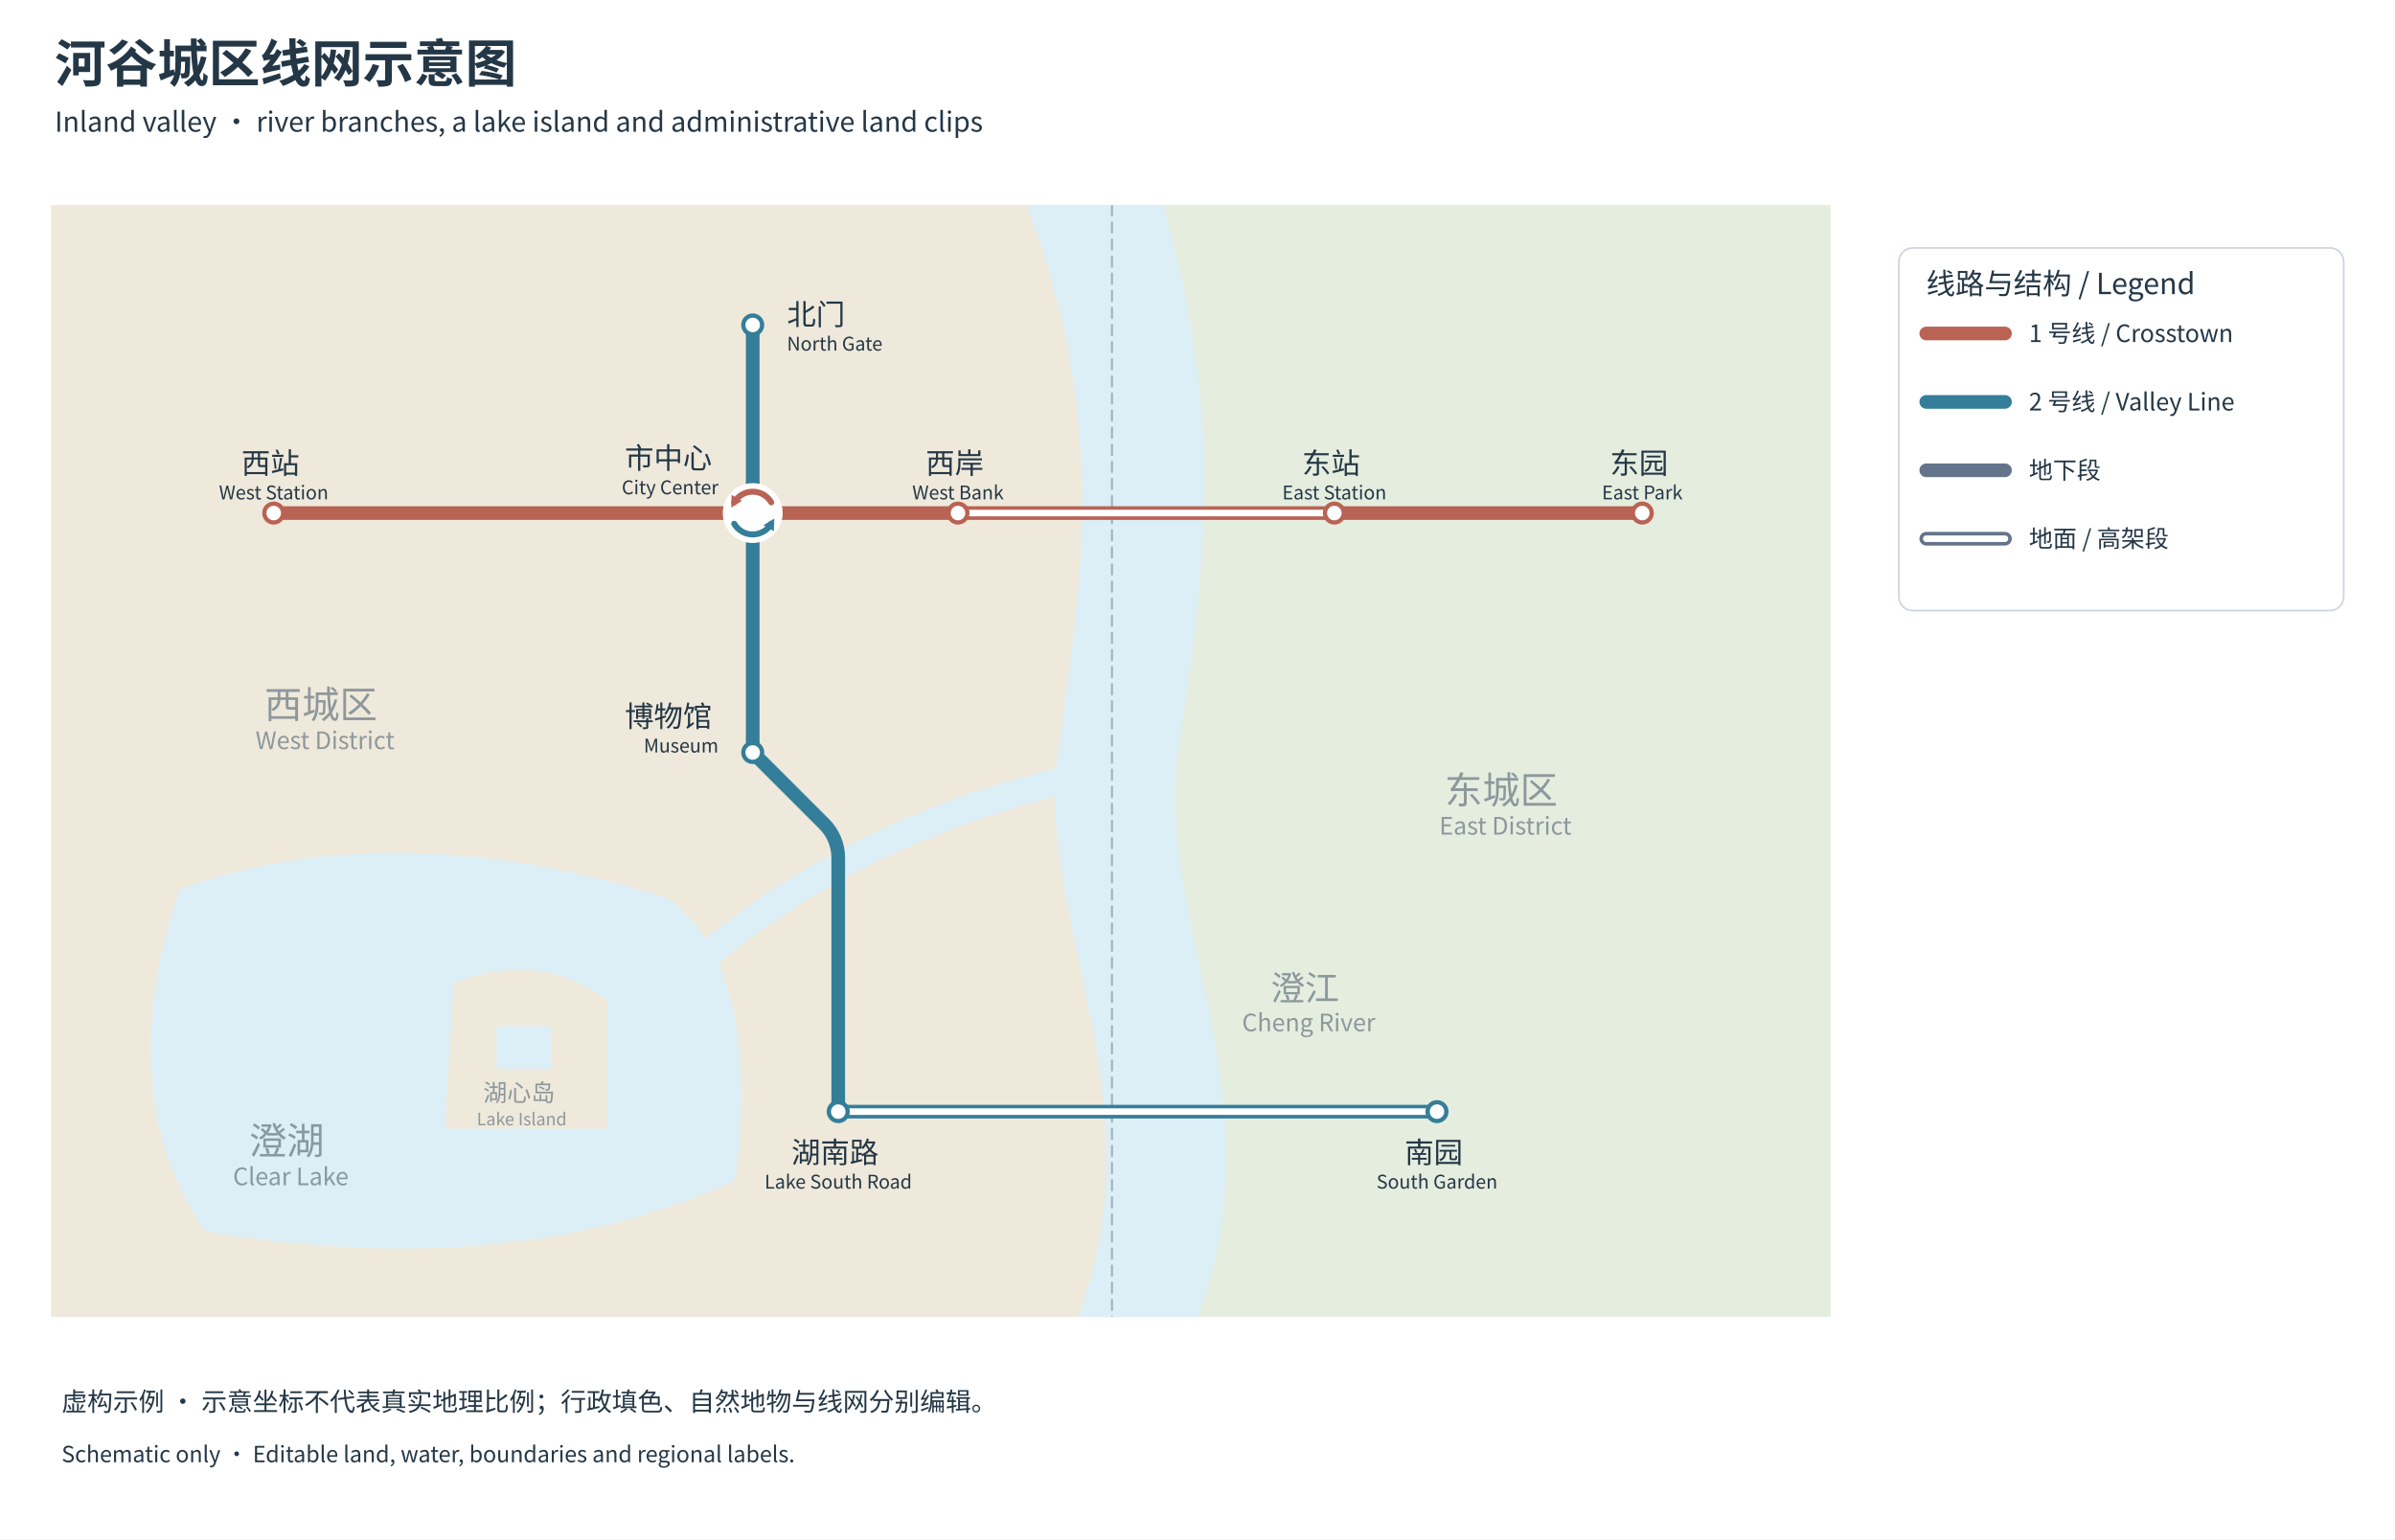
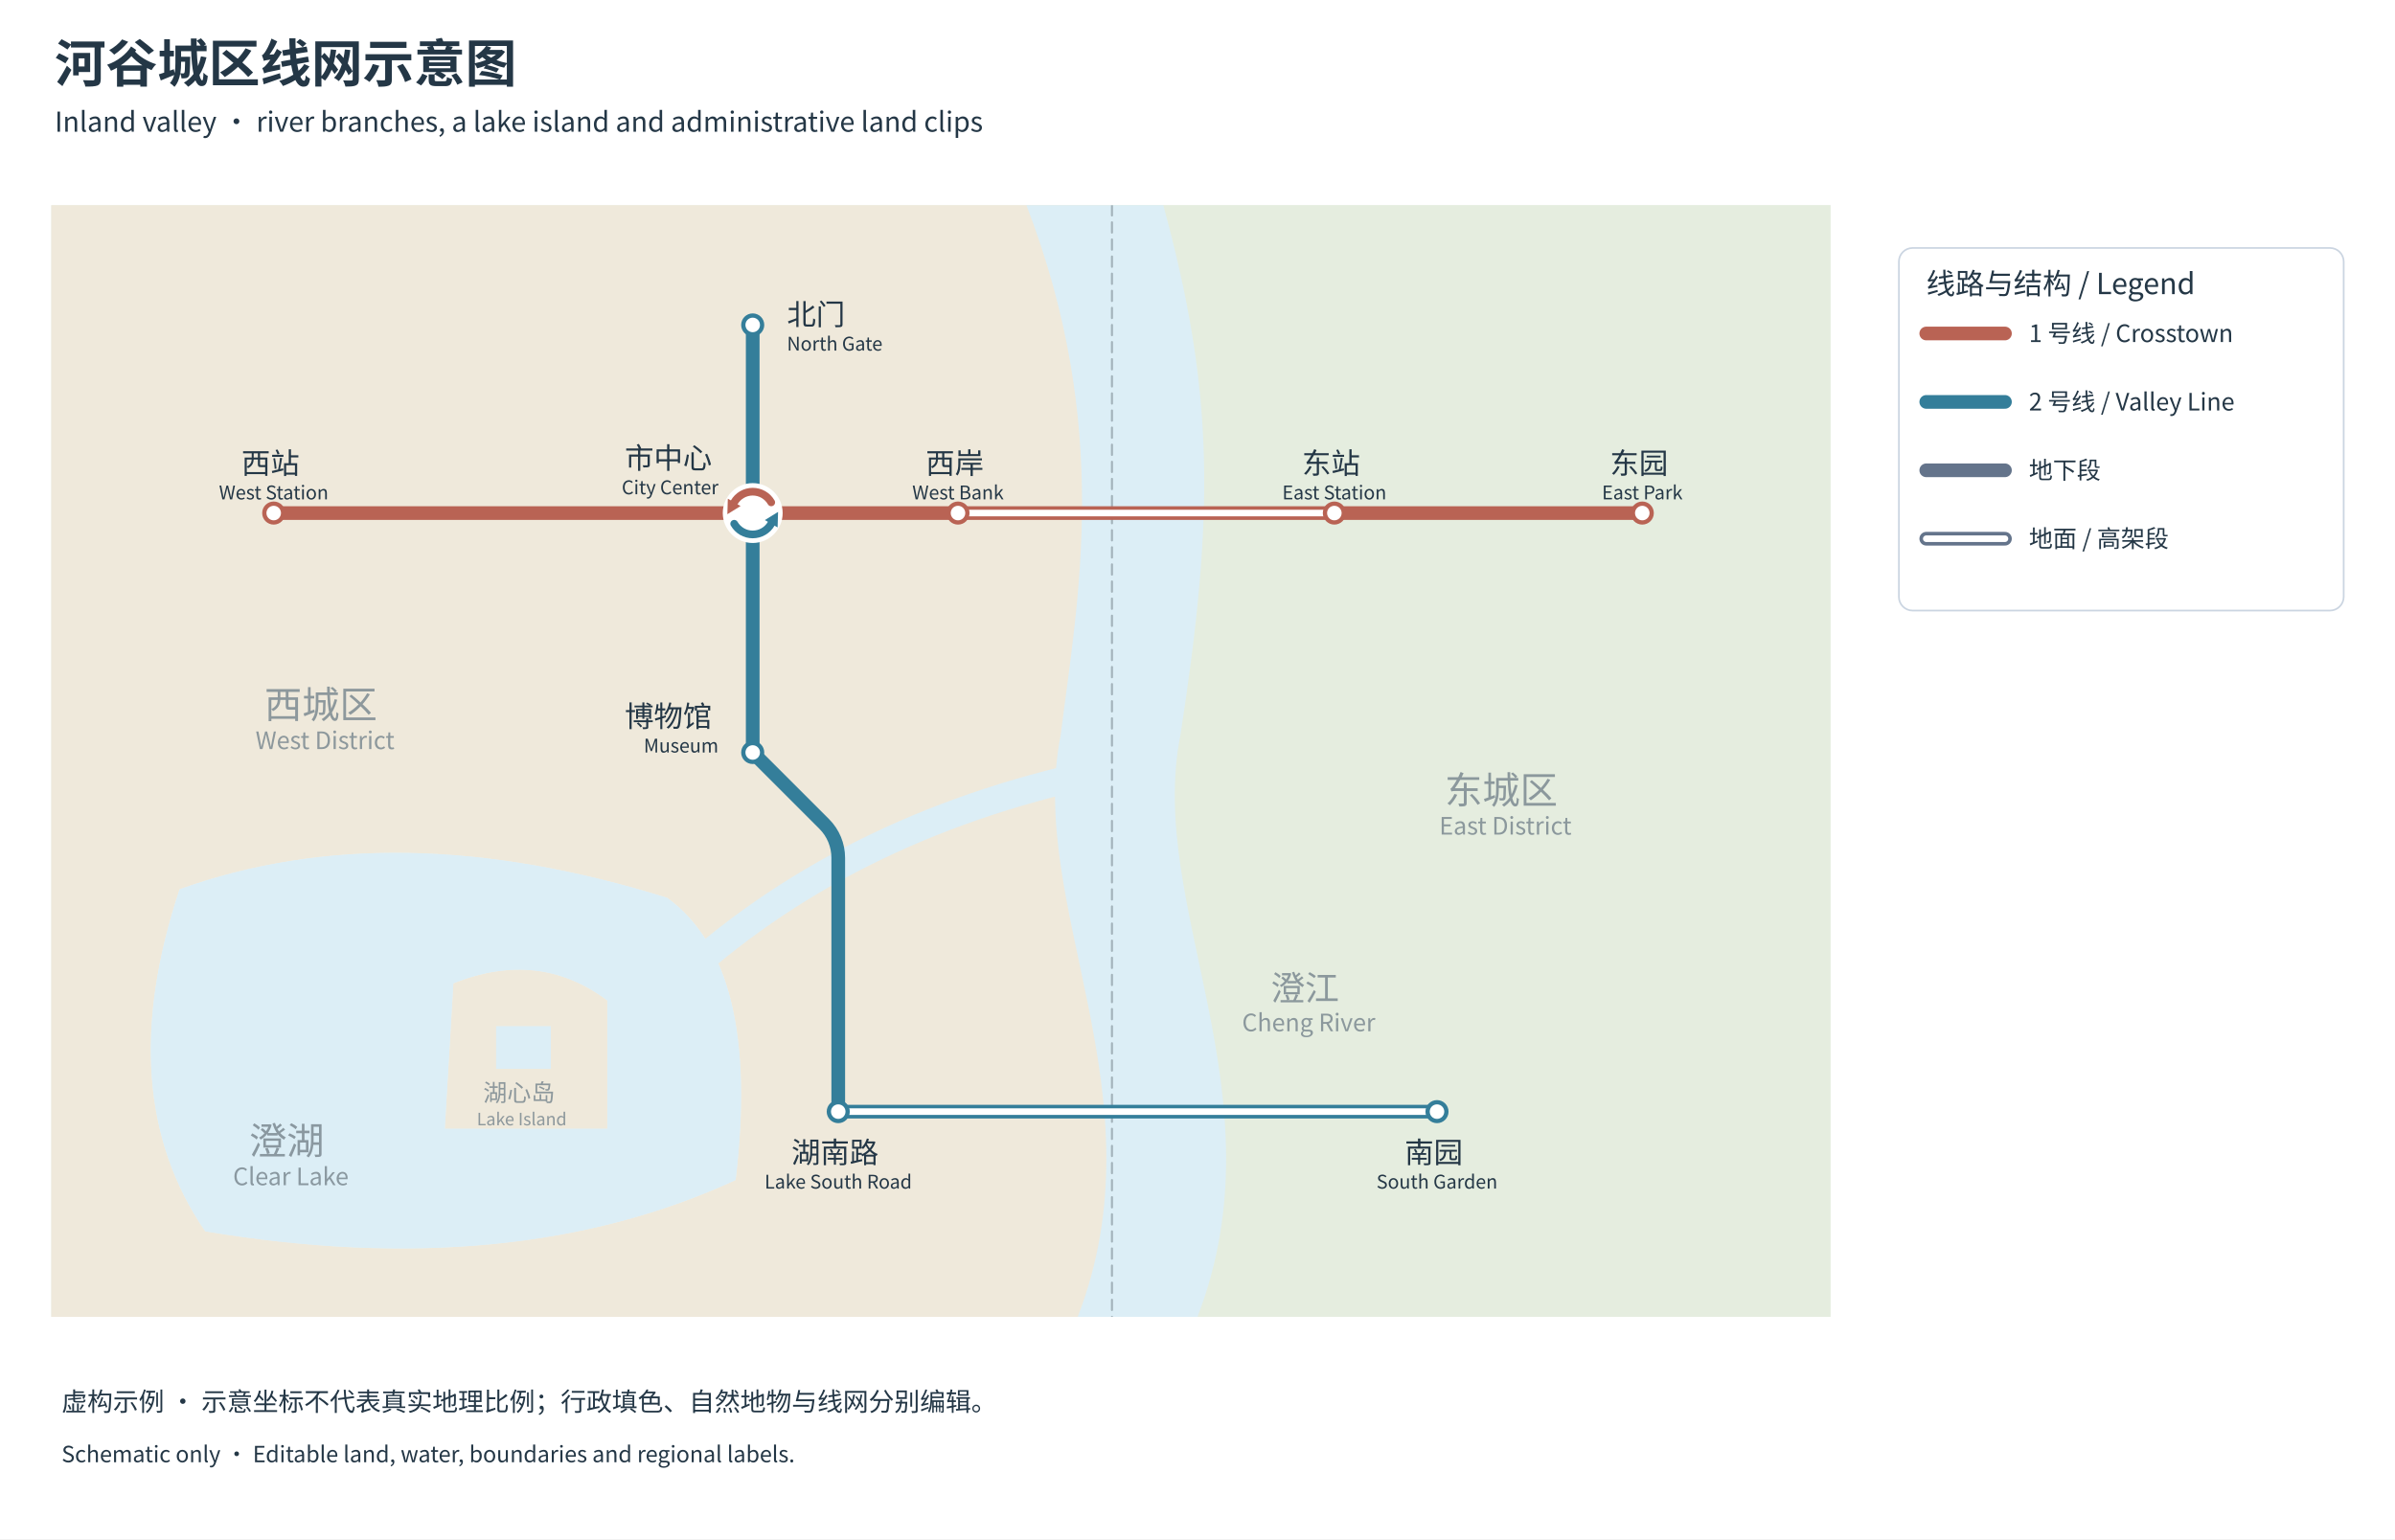
<svg xmlns="http://www.w3.org/2000/svg" width="1400" height="900" viewBox="0 0 1400 900" role="img" aria-labelledby="map-title">
  <rect width="1400" height="900" fill="#ffffff" />
  <g font-family="Noto Sans CJK SC, Microsoft YaHei, sans-serif" fill="#243746">
    <g id="regions">
</g>
    <g id="basemap" clip-path="url(#basemap-frame)">
      <defs>
        <clipPath id="basemap-frame" clipPathUnits="userSpaceOnUse">
          <rect x="30" y="120" width="1040" height="650" />
        </clipPath>
        <clipPath id="basemap-clip-west-district" clipPathUnits="userSpaceOnUse">
          <path d="M 30 120 L 1070 120 L 1070 770 L 30 770 L 30 120 Z M 105 520 Q 65 640 120 720 Q 300 750 430 690 Q 445 565 390 525 Q 230 475 105 520 Z" fill-rule="nonzero" clip-rule="nonzero" />
          <path d="M 265 575 Q 315 555 355 585 L 355 660 L 260 660 L 265 575 Z" fill-rule="nonzero" clip-rule="nonzero" />
        </clipPath>
        <clipPath id="basemap-clip-east-district" clipPathUnits="userSpaceOnUse">
          <path d="M 30 120 L 1070 120 L 1070 770 L 30 770 L 30 120 Z M 105 520 Q 65 640 120 720 Q 300 750 430 690 Q 445 565 390 525 Q 230 475 105 520 Z" fill-rule="nonzero" clip-rule="nonzero" />
        </clipPath>
      </defs>
      <rect id="basemap-background" x="30" y="120" width="1040" height="650" fill="#dceef6" />
      <g id="basemap-land">
        <g id="basemap-feature-mainland" data-feature="mainland" data-kind="land" fill="#f6f3eb" stroke="none" stroke-width="0" opacity="1" stroke-linecap="round" stroke-linejoin="round">
          <path id="basemap-geometry-mainland-0" d="M 30 120 L 1070 120 L 1070 770 L 30 770 Z M 105 520 Q 230 475 390 525 Q 445 565 430 690 Q 300 750 120 720 Q 65 640 105 520 Z" fill-rule="evenodd" />
        </g>
        <g id="basemap-feature-lake-island" data-feature="lake-island" data-kind="island" fill="#f6f3eb" stroke="none" stroke-width="0" opacity="1" stroke-linecap="round" stroke-linejoin="round">
          <path id="basemap-geometry-lake-island-0" d="M 265 575 Q 315 555 355 585 L 355 660 L 260 660 Z" fill-rule="evenodd" />
        </g>
      </g>
      <g id="basemap-admin">
        <g id="basemap-feature-west-district" data-feature="west-district" data-kind="admin" fill="#efe9db" stroke="none" stroke-width="0" opacity="1" stroke-linecap="round" stroke-linejoin="round" clip-path="url(#basemap-clip-west-district)">
          <path id="basemap-geometry-west-district-0" d="M 30 120 L 650 120 L 650 770 L 30 770 Z" fill-rule="evenodd" />
        </g>
        <g id="basemap-feature-east-district" data-feature="east-district" data-kind="admin" fill="#e5eddf" stroke="none" stroke-width="0" opacity="1" stroke-linecap="round" stroke-linejoin="round" clip-path="url(#basemap-clip-east-district)">
          <path id="basemap-geometry-east-district-0" d="M 650 120 L 1070 120 L 1070 770 L 650 770 Z" fill-rule="evenodd" />
        </g>
      </g>
      <g id="basemap-water">
        <g id="basemap-feature-river" data-feature="river" data-kind="river" fill="#dceef6" stroke="none" stroke-width="0" opacity="1" stroke-linecap="round" stroke-linejoin="round">
          <path id="basemap-geometry-river-0" d="M 600 120 C 650 250 630 350 620 430 C 600 530 680 640 630 770 L 700 770 C 750 640 670 530 690 430 C 710 300 710 230 680 120 Z" fill-rule="evenodd" />
        </g>
        <g id="basemap-feature-branch" data-feature="branch" data-kind="river" fill="none" stroke="#dceef6" stroke-width="16" opacity="1" stroke-linecap="round" stroke-linejoin="round">
          <path id="basemap-geometry-branch-0" d="M 650 450 Q 500 480 400 570 L 380 600" />
        </g>
        <g id="basemap-feature-lake" data-feature="lake" data-kind="water" fill="#dceef6" stroke="none" stroke-width="0" opacity="1" stroke-linecap="round" stroke-linejoin="round">
          <path id="basemap-geometry-lake-0" d="M 105 520 Q 230 475 390 525 Q 445 565 430 690 Q 300 750 120 720 Q 65 640 105 520 Z M 265 575 Q 315 555 355 585 L 355 660 L 260 660 Z" fill-rule="evenodd" />
        </g>
        <g id="basemap-feature-pond" data-feature="pond" data-kind="water" fill="#dceef6" stroke="none" stroke-width="0" opacity="1" stroke-linecap="round" stroke-linejoin="round">
          <path id="basemap-geometry-pond-0" d="M 290 600 L 322 600 L 322 625 L 290 625 Z" fill-rule="evenodd" />
        </g>
      </g>
      <g id="basemap-boundary">
        <g id="basemap-feature-district-border" data-feature="district-border" data-kind="boundary" fill="none" stroke="#8a99a1" stroke-width="1.2" opacity="0.7" stroke-linecap="round" stroke-linejoin="round" stroke-dasharray="6 4">
          <path id="basemap-geometry-district-border-0" d="M 650 120 L 650 770" />
        </g>
      </g>
      <g id="basemap-labels">
        <text id="basemap-label-west-name" data-feature="west-district" x="190" y="420" text-anchor="middle" fill="#7b8991" font-size="22" opacity="0.85">
          <tspan x="190" y="420.0">西城区</tspan>
          <tspan x="190" y="438.0" font-size="14">West District</tspan>
        </text>
        <text id="basemap-label-east-name" data-feature="east-district" x="880" y="470" text-anchor="middle" fill="#7b8991" font-size="22" opacity="0.85">
          <tspan x="880" y="470.0">东城区</tspan>
          <tspan x="880" y="488.0" font-size="14">East District</tspan>
        </text>
        <text id="basemap-label-lake-name" data-feature="lake" x="170" y="675" text-anchor="middle" fill="#7b8991" font-size="22" opacity="0.85">
          <tspan x="170" y="675.0">澄湖</tspan>
          <tspan x="170" y="693.0" font-size="14">Clear Lake</tspan>
        </text>
        <text id="basemap-label-island-name" data-feature="lake-island" x="305" y="644" text-anchor="middle" fill="#7b8991" font-size="14" opacity="0.85">
          <tspan x="305" y="644.0">湖心岛</tspan>
          <tspan x="305" y="658.0" font-size="10">Lake Island</tspan>
        </text>
        <text id="basemap-label-river-name" data-feature="river" x="765" y="585" text-anchor="middle" fill="#7b8991" font-size="20" opacity="0.85">
          <tspan x="765" y="585.0">澄江</tspan>
          <tspan x="765" y="603.0" font-size="14">Cheng River</tspan>
        </text>
      </g>
    </g>
    <g id="routes">
      <g data-route="red" data-mode="">
        <g data-track-layer="outline">
          <g data-segment="0" data-structure="underground">
            <path d="M160 300 L440 300 L560 300" fill="none" stroke="#b96354" stroke-width="8" stroke-linecap="round" stroke-linejoin="round" />
          </g>
          <g data-segment="1" data-structure="elevated">
            <path d="M560 300 L780 300" fill="none" stroke="#b96354" stroke-width="8" stroke-linecap="round" stroke-linejoin="round" />
          </g>
          <g data-segment="2" data-structure="underground">
            <path d="M780 300 L960 300" fill="none" stroke="#b96354" stroke-width="8" stroke-linecap="round" stroke-linejoin="round" />
          </g>
        </g>
        <g data-track-layer="core">
          <g data-segment="1" data-structure="elevated">
            <path d="M560 300 L780 300" fill="none" stroke="#ffffff" stroke-width="3.84" stroke-linecap="round" stroke-linejoin="round" />
          </g>
        </g>
      </g>
      <g data-route="blue" data-mode="">
        <g data-track-layer="outline">
          <g data-segment="0" data-structure="underground">
            <path d="M440 190 L440 300 L440 440 L481.799 481.799 A28 28 0 0 1 490 501.598 L490 650" fill="none" stroke="#347e9a" stroke-width="8" stroke-linecap="round" stroke-linejoin="round" />
          </g>
          <g data-segment="1" data-structure="surface">
            <path d="M490 650 L840 650" fill="none" stroke="#347e9a" stroke-width="8" stroke-linecap="round" stroke-linejoin="round" />
          </g>
        </g>
        <g data-track-layer="core">
          <g data-segment="1" data-structure="surface">
            <path d="M490 650 L840 650" fill="none" stroke="#ffffff" stroke-width="3.84" stroke-linecap="round" stroke-linejoin="round" />
          </g>
        </g>
      </g>
    </g>
    <g id="stations">
      <g data-station="west" data-status="open" transform="translate(160 300)">
        <circle r="5.5" fill="#ffffff" stroke="#b96354" stroke-width="2.5" />
      </g>
      <g data-station="central" data-status="open" transform="translate(440 300)">
        <circle r="17.5" fill="#ffffff" />
-         <path class="transfer-arrow" d="M10.825 -6.25 A12.5 12.5 0 0 0 -10.825 -6.25" fill="none" stroke="#b96354" stroke-width="3.5" stroke-linecap="round" />
-         <path class="transfer-head" d="M-12.575 -3.219 L-12.356 -10.598 L-6.294 -7.098 Z" fill="#b96354" />
-         <path class="transfer-arrow" d="M-10.825 6.25 A12.5 12.5 0 0 0 10.825 6.25" fill="none" stroke="#347e9a" stroke-width="3.5" stroke-linecap="round" />
-         <path class="transfer-head" d="M12.575 3.219 L12.356 10.598 L6.294 7.098 Z" fill="#347e9a" />
+         <path class="transfer-arrow" transform="rotate(0) scale(1)" d="M10.825 -6.25 A12.5 12.5 0 0 0 -10.825 -6.25" fill="none" stroke="#b96354" stroke-width="4.5" stroke-linecap="round" />
+         <path class="transfer-head" transform="rotate(0) scale(1)" d="M-14.549 -8.4 L-14.825 .678 L-7.101 -4.1 Z" fill="#b96354" />
+         <path class="transfer-arrow" transform="rotate(180) scale(1)" d="M10.825 -6.25 A12.5 12.5 0 0 0 -10.825 -6.25" fill="none" stroke="#347e9a" stroke-width="4.5" stroke-linecap="round" />
+         <path class="transfer-head" transform="rotate(180) scale(1)" d="M-14.549 -8.4 L-14.825 .678 L-7.101 -4.1 Z" fill="#347e9a" />
      </g>
      <g data-station="bank" data-status="open" transform="translate(560 300)">
        <circle r="5.5" fill="#ffffff" stroke="#b96354" stroke-width="2.5" />
      </g>
      <g data-station="east" data-status="open" transform="translate(780 300)">
        <circle r="5.5" fill="#ffffff" stroke="#b96354" stroke-width="2.5" />
      </g>
      <g data-station="park" data-status="open" transform="translate(960 300)">
        <circle r="5.5" fill="#ffffff" stroke="#b96354" stroke-width="2.5" />
      </g>
      <g data-station="north" data-status="open" transform="translate(440 190)">
        <circle r="5.5" fill="#ffffff" stroke="#347e9a" stroke-width="2.5" />
      </g>
      <g data-station="museum" data-status="open" transform="translate(440 440)">
        <circle r="5.5" fill="#ffffff" stroke="#347e9a" stroke-width="2.5" />
      </g>
      <g data-station="south" data-status="open" transform="translate(490 650)">
        <circle r="5.5" fill="#ffffff" stroke="#347e9a" stroke-width="2.5" />
      </g>
      <g data-station="garden" data-status="open" transform="translate(840 650)">
        <circle r="5.5" fill="#ffffff" stroke="#347e9a" stroke-width="2.5" />
      </g>
    </g>
    <g id="labels">
      <text data-label="west" x="160" y="277" text-anchor="middle" font-size="17">
        <tspan x="160">西站</tspan>
        <tspan x="160" dy="15" font-size="11">West Station</tspan>
      </text>
      <text data-label="central" x="420" y="274" text-anchor="end" font-size="17">
        <tspan x="420">市中心</tspan>
        <tspan x="420" dy="15" font-size="11">City Center</tspan>
      </text>
      <text data-label="bank" x="560" y="277" text-anchor="middle" font-size="17">
        <tspan x="560">西岸</tspan>
        <tspan x="560" dy="15" font-size="11">West Bank</tspan>
      </text>
      <text data-label="east" x="780" y="277" text-anchor="middle" font-size="17">
        <tspan x="780">东站</tspan>
        <tspan x="780" dy="15" font-size="11">East Station</tspan>
      </text>
      <text data-label="park" x="960" y="277" text-anchor="middle" font-size="17">
        <tspan x="960">东园</tspan>
        <tspan x="960" dy="15" font-size="11">East Park</tspan>
      </text>
      <text data-label="north" x="460" y="190" text-anchor="start" font-size="17">
        <tspan x="460">北门</tspan>
        <tspan x="460" dy="15" font-size="11">North Gate</tspan>
      </text>
      <text data-label="museum" x="420" y="425" text-anchor="end" font-size="17">
        <tspan x="420">博物馆</tspan>
        <tspan x="420" dy="15" font-size="11">Museum</tspan>
      </text>
      <text data-label="south" x="490" y="680" text-anchor="middle" font-size="17">
        <tspan x="490">湖南路</tspan>
        <tspan x="490" dy="15" font-size="11">Lake South Road</tspan>
      </text>
      <text data-label="garden" x="840" y="680" text-anchor="middle" font-size="17">
        <tspan x="840">南园</tspan>
        <tspan x="840" dy="15" font-size="11">South Garden</tspan>
      </text>
    </g>
    <g id="heading">
      <text x="32" y="48" font-size="30" font-weight="700">河谷城区线网示意图</text>
      <text x="32" y="77" font-size="16">Inland valley · river branches, a lake island and administrative land clips</text>
    </g>
    <g id="legend" transform="translate(1110 145)">
      <rect width="260" height="212" rx="8" fill="#ffffff" stroke="#cbd5e1" />
      <text x="16" y="27" font-size="17">线路与结构 / Legend</text>
      <path d="M16 50 H62" fill="none" stroke="#b96354" stroke-width="8" stroke-linecap="round" stroke-linejoin="round" />
      <text x="76" y="55" font-size="14">1 号线 / Crosstown</text>
      <path d="M16 90 H62" fill="none" stroke="#347e9a" stroke-width="8" stroke-linecap="round" stroke-linejoin="round" />
      <text x="76" y="95" font-size="14">2 号线 / Valley Line</text>
      <path d="M16 130 H62" fill="none" stroke="#64748b" stroke-width="8" stroke-linecap="round" stroke-linejoin="round" />
      <text x="76" y="135" font-size="14">地下段</text>
      <path d="M16 170 H62" fill="none" stroke="#64748b" stroke-width="8" stroke-linecap="round" stroke-linejoin="round" />
      <path d="M16 170 H62" fill="none" stroke="#ffffff" stroke-width="3.84" stroke-linecap="round" stroke-linejoin="round" />
      <text x="76" y="175" font-size="14">地面 / 高架段</text>
    </g>
    <g id="annotations">
      <text x="36" y="825" font-size="15" text-anchor="start">虚构示例 · 示意坐标不代表真实地理比例；行政填色、自然地物与线网分别编辑。</text>
      <text x="36" y="855" font-size="13" text-anchor="start">Schematic only · Editable land, water, boundaries and regional labels.</text>
    </g>
  </g>
</svg>
